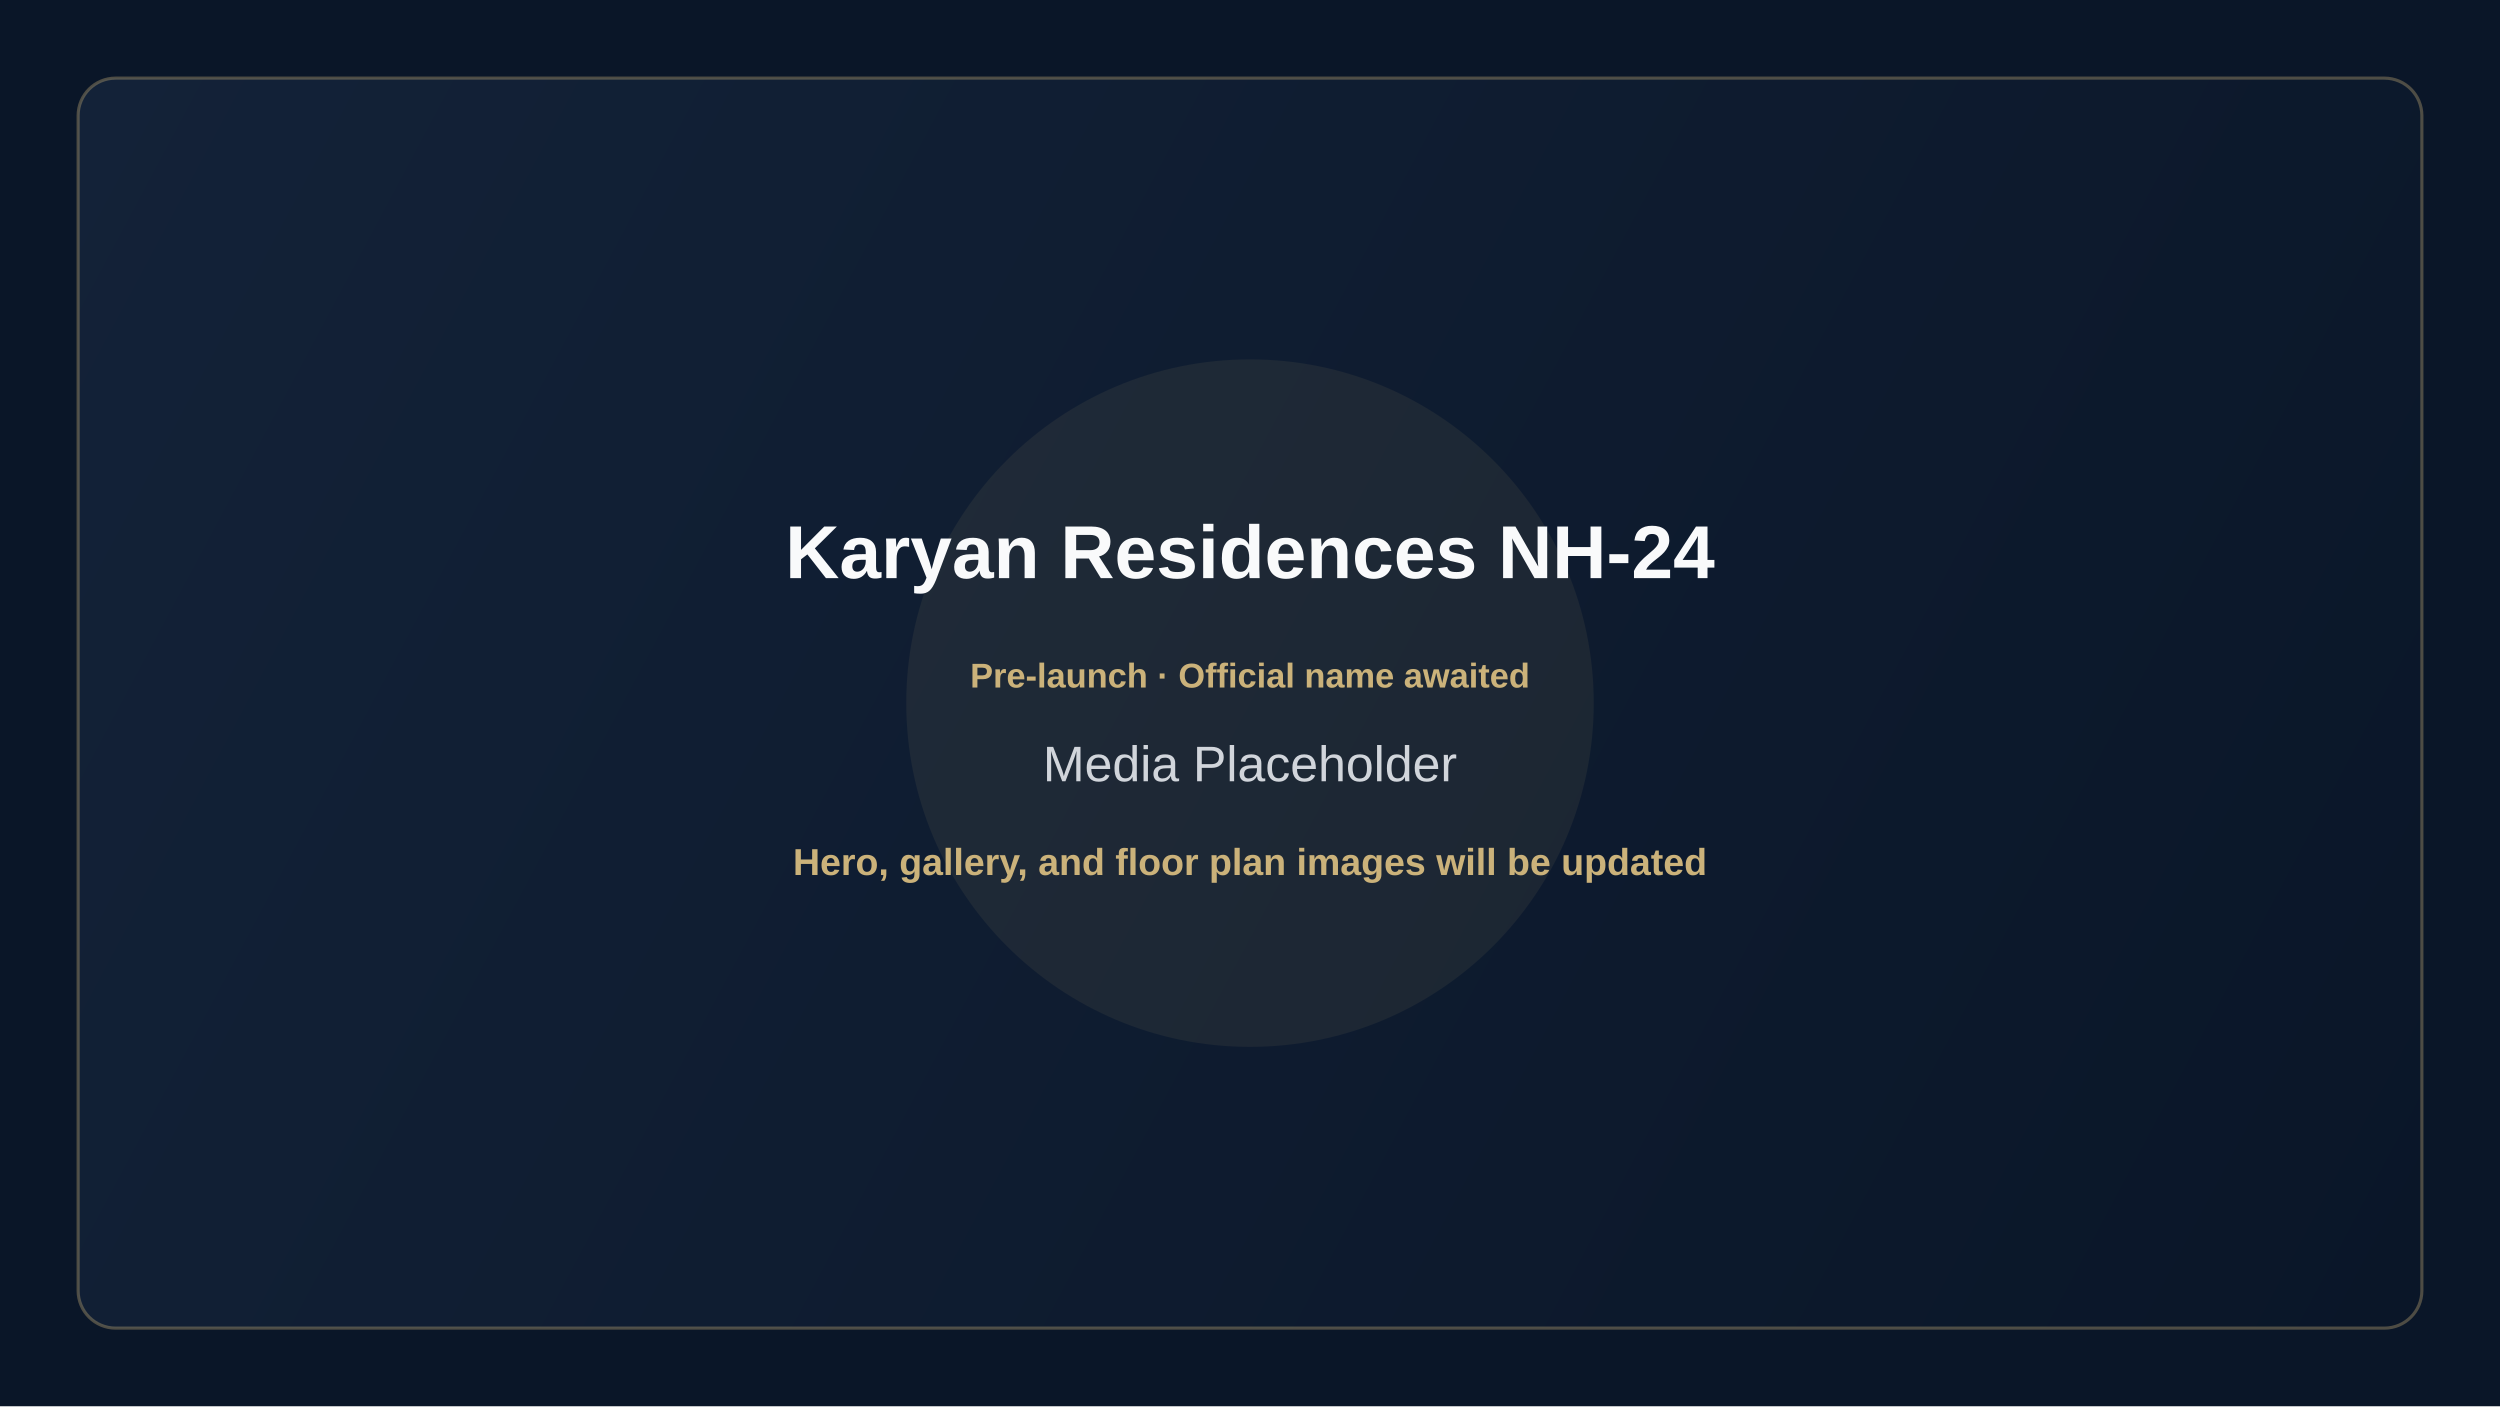
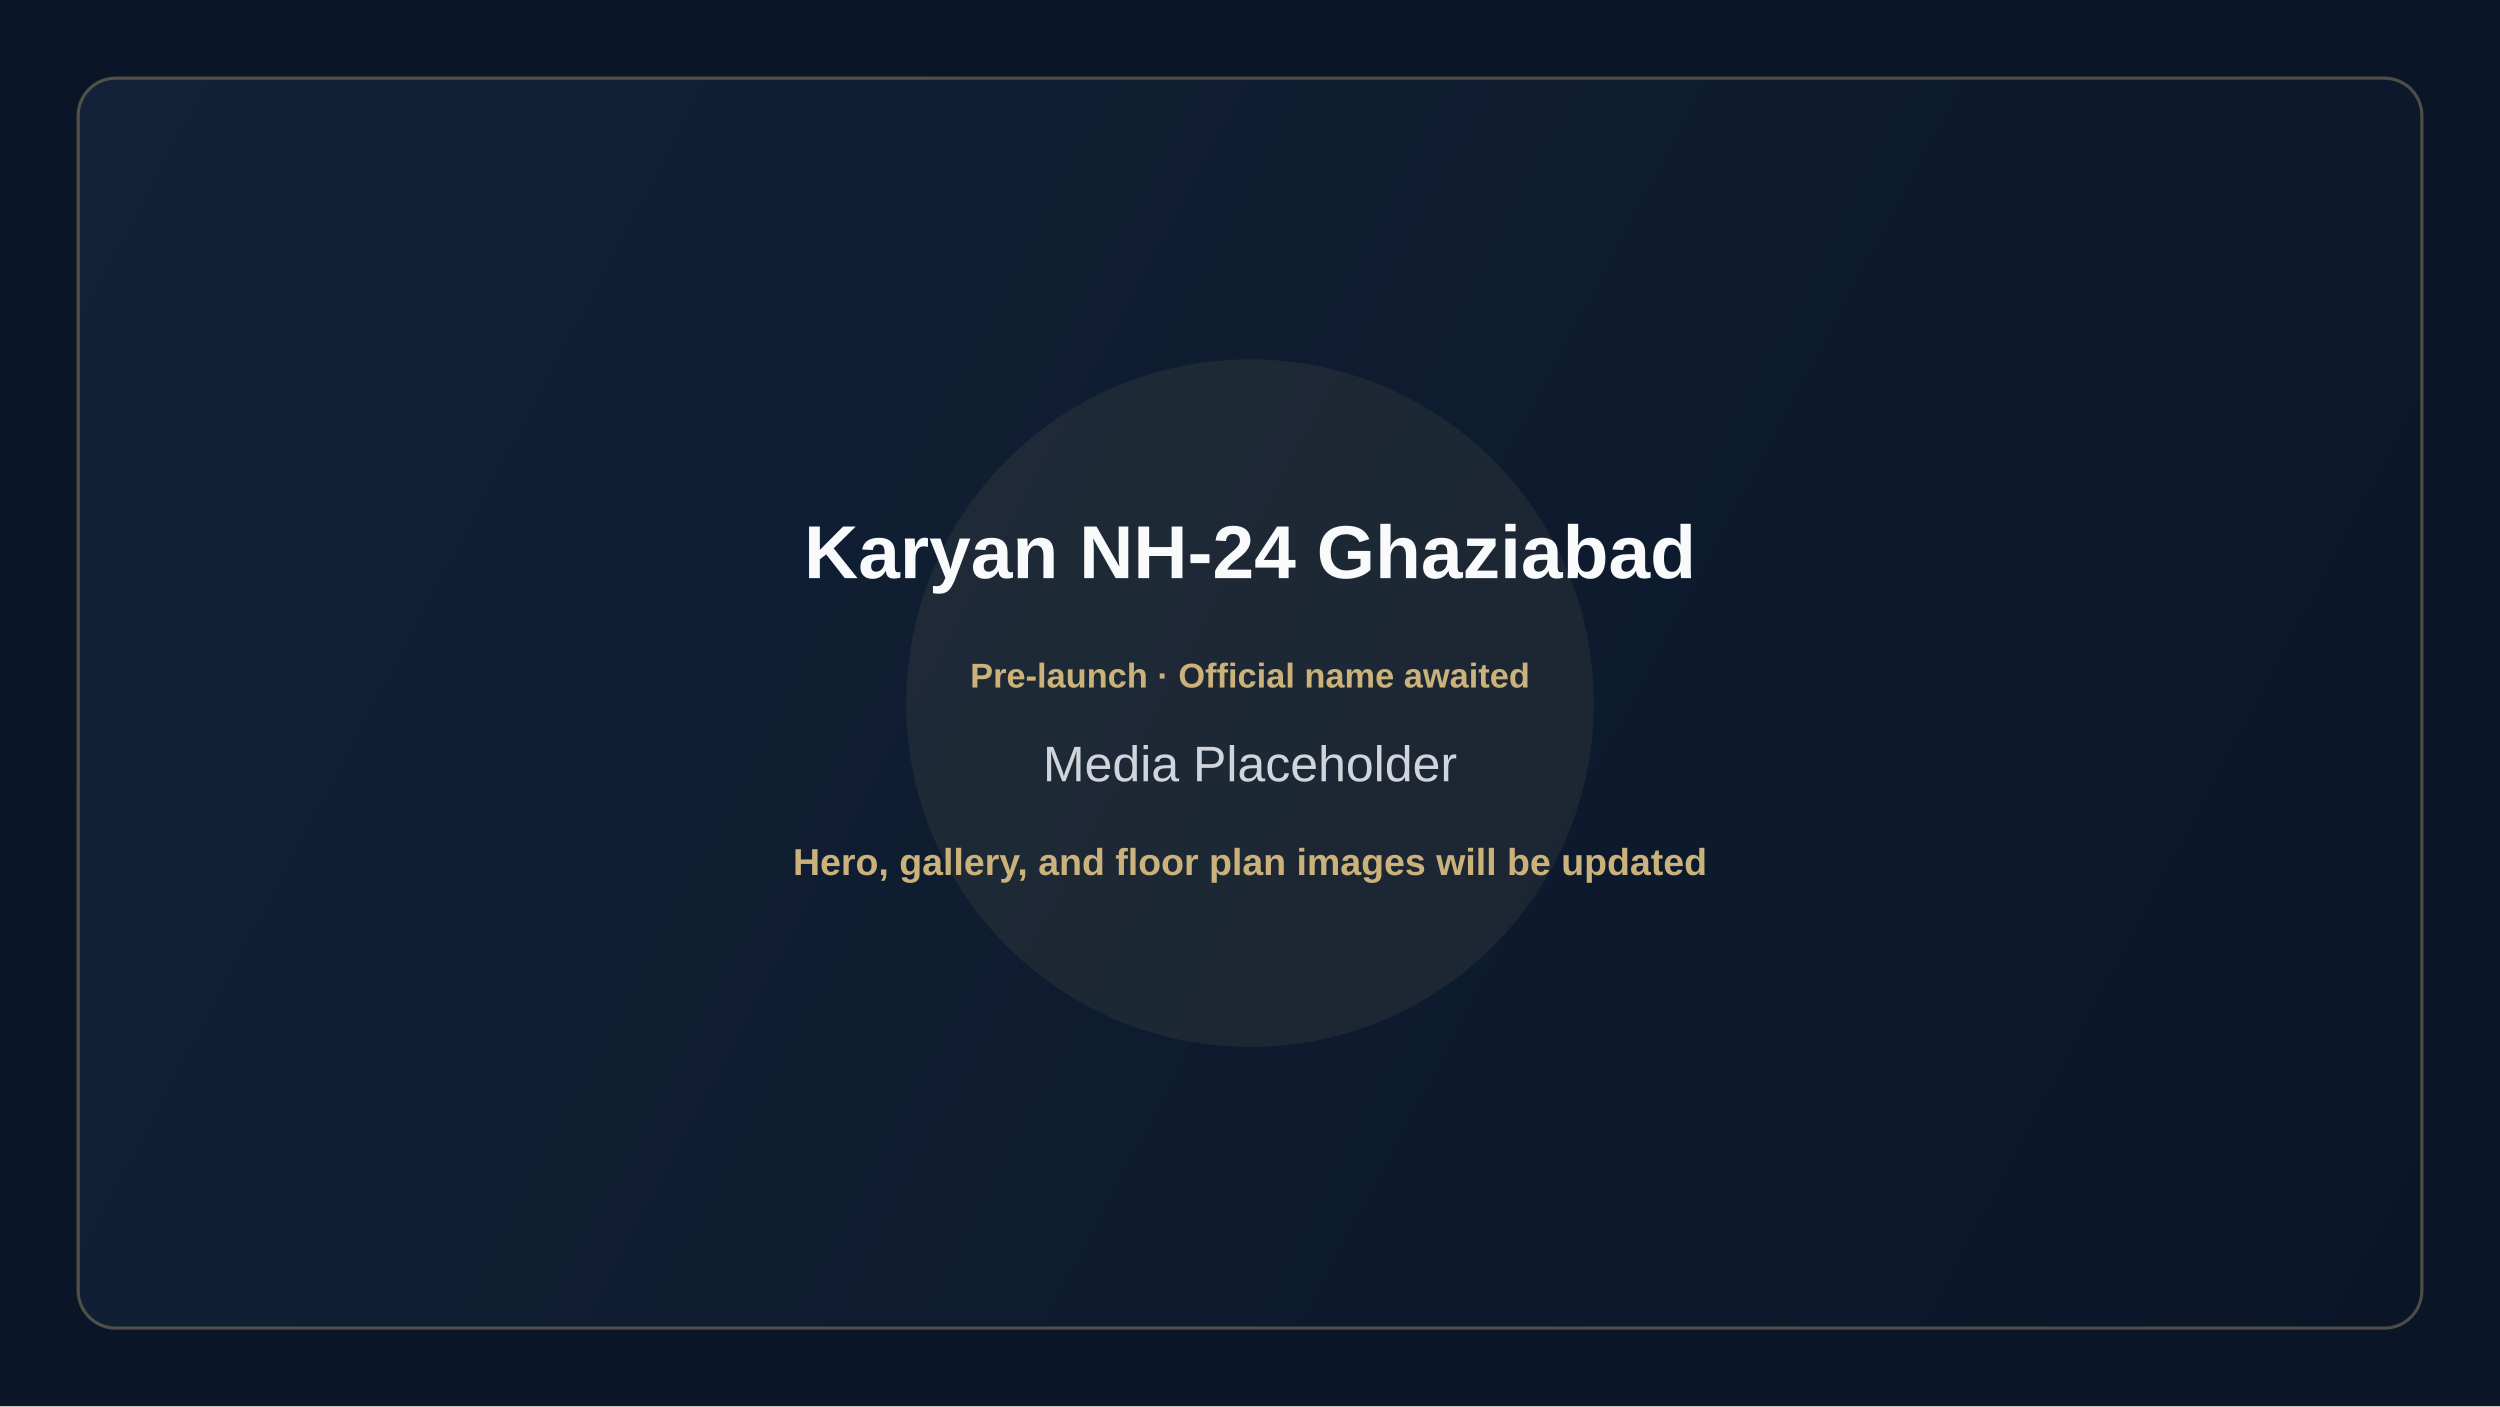
<svg xmlns="http://www.w3.org/2000/svg" width="1600" height="900" viewBox="0 0 1600 900" fill="none">
  <rect width="1600" height="900" fill="#0a1628" />
  <rect x="50" y="50" width="1500" height="800" rx="24" fill="url(#g1)" stroke="#CBB27A" stroke-opacity="0.35" stroke-width="2" />
  <circle cx="800" cy="450" r="220" fill="#CBB27A" fill-opacity="0.08" />
  <text x="800" y="370" text-anchor="middle" fill="#F9FAFB" font-family="Arial, sans-serif" font-size="48" font-weight="700">
-     Karyan Residences NH-24
+     Karyan NH-24 Ghaziabad
  </text>
  <text x="800" y="440" text-anchor="middle" fill="#CBB27A" font-family="Arial, sans-serif" font-size="22" font-weight="600">
    Pre-launch · Official name awaited
  </text>
  <text x="800" y="500" text-anchor="middle" fill="#D1D5DB" font-family="Arial, sans-serif" font-size="32" font-weight="500">
    Media Placeholder
  </text>
  <text x="800" y="560" text-anchor="middle" fill="#CBB27A" font-family="Arial, sans-serif" font-size="24" font-weight="600">
    Hero, gallery, and floor plan images will be updated
  </text>
  <defs>
    <linearGradient id="g1" x1="50" y1="50" x2="1550" y2="850" gradientUnits="userSpaceOnUse">
      <stop stop-color="#132238" />
      <stop offset="1" stop-color="#0a1628" />
    </linearGradient>
  </defs>
</svg>
